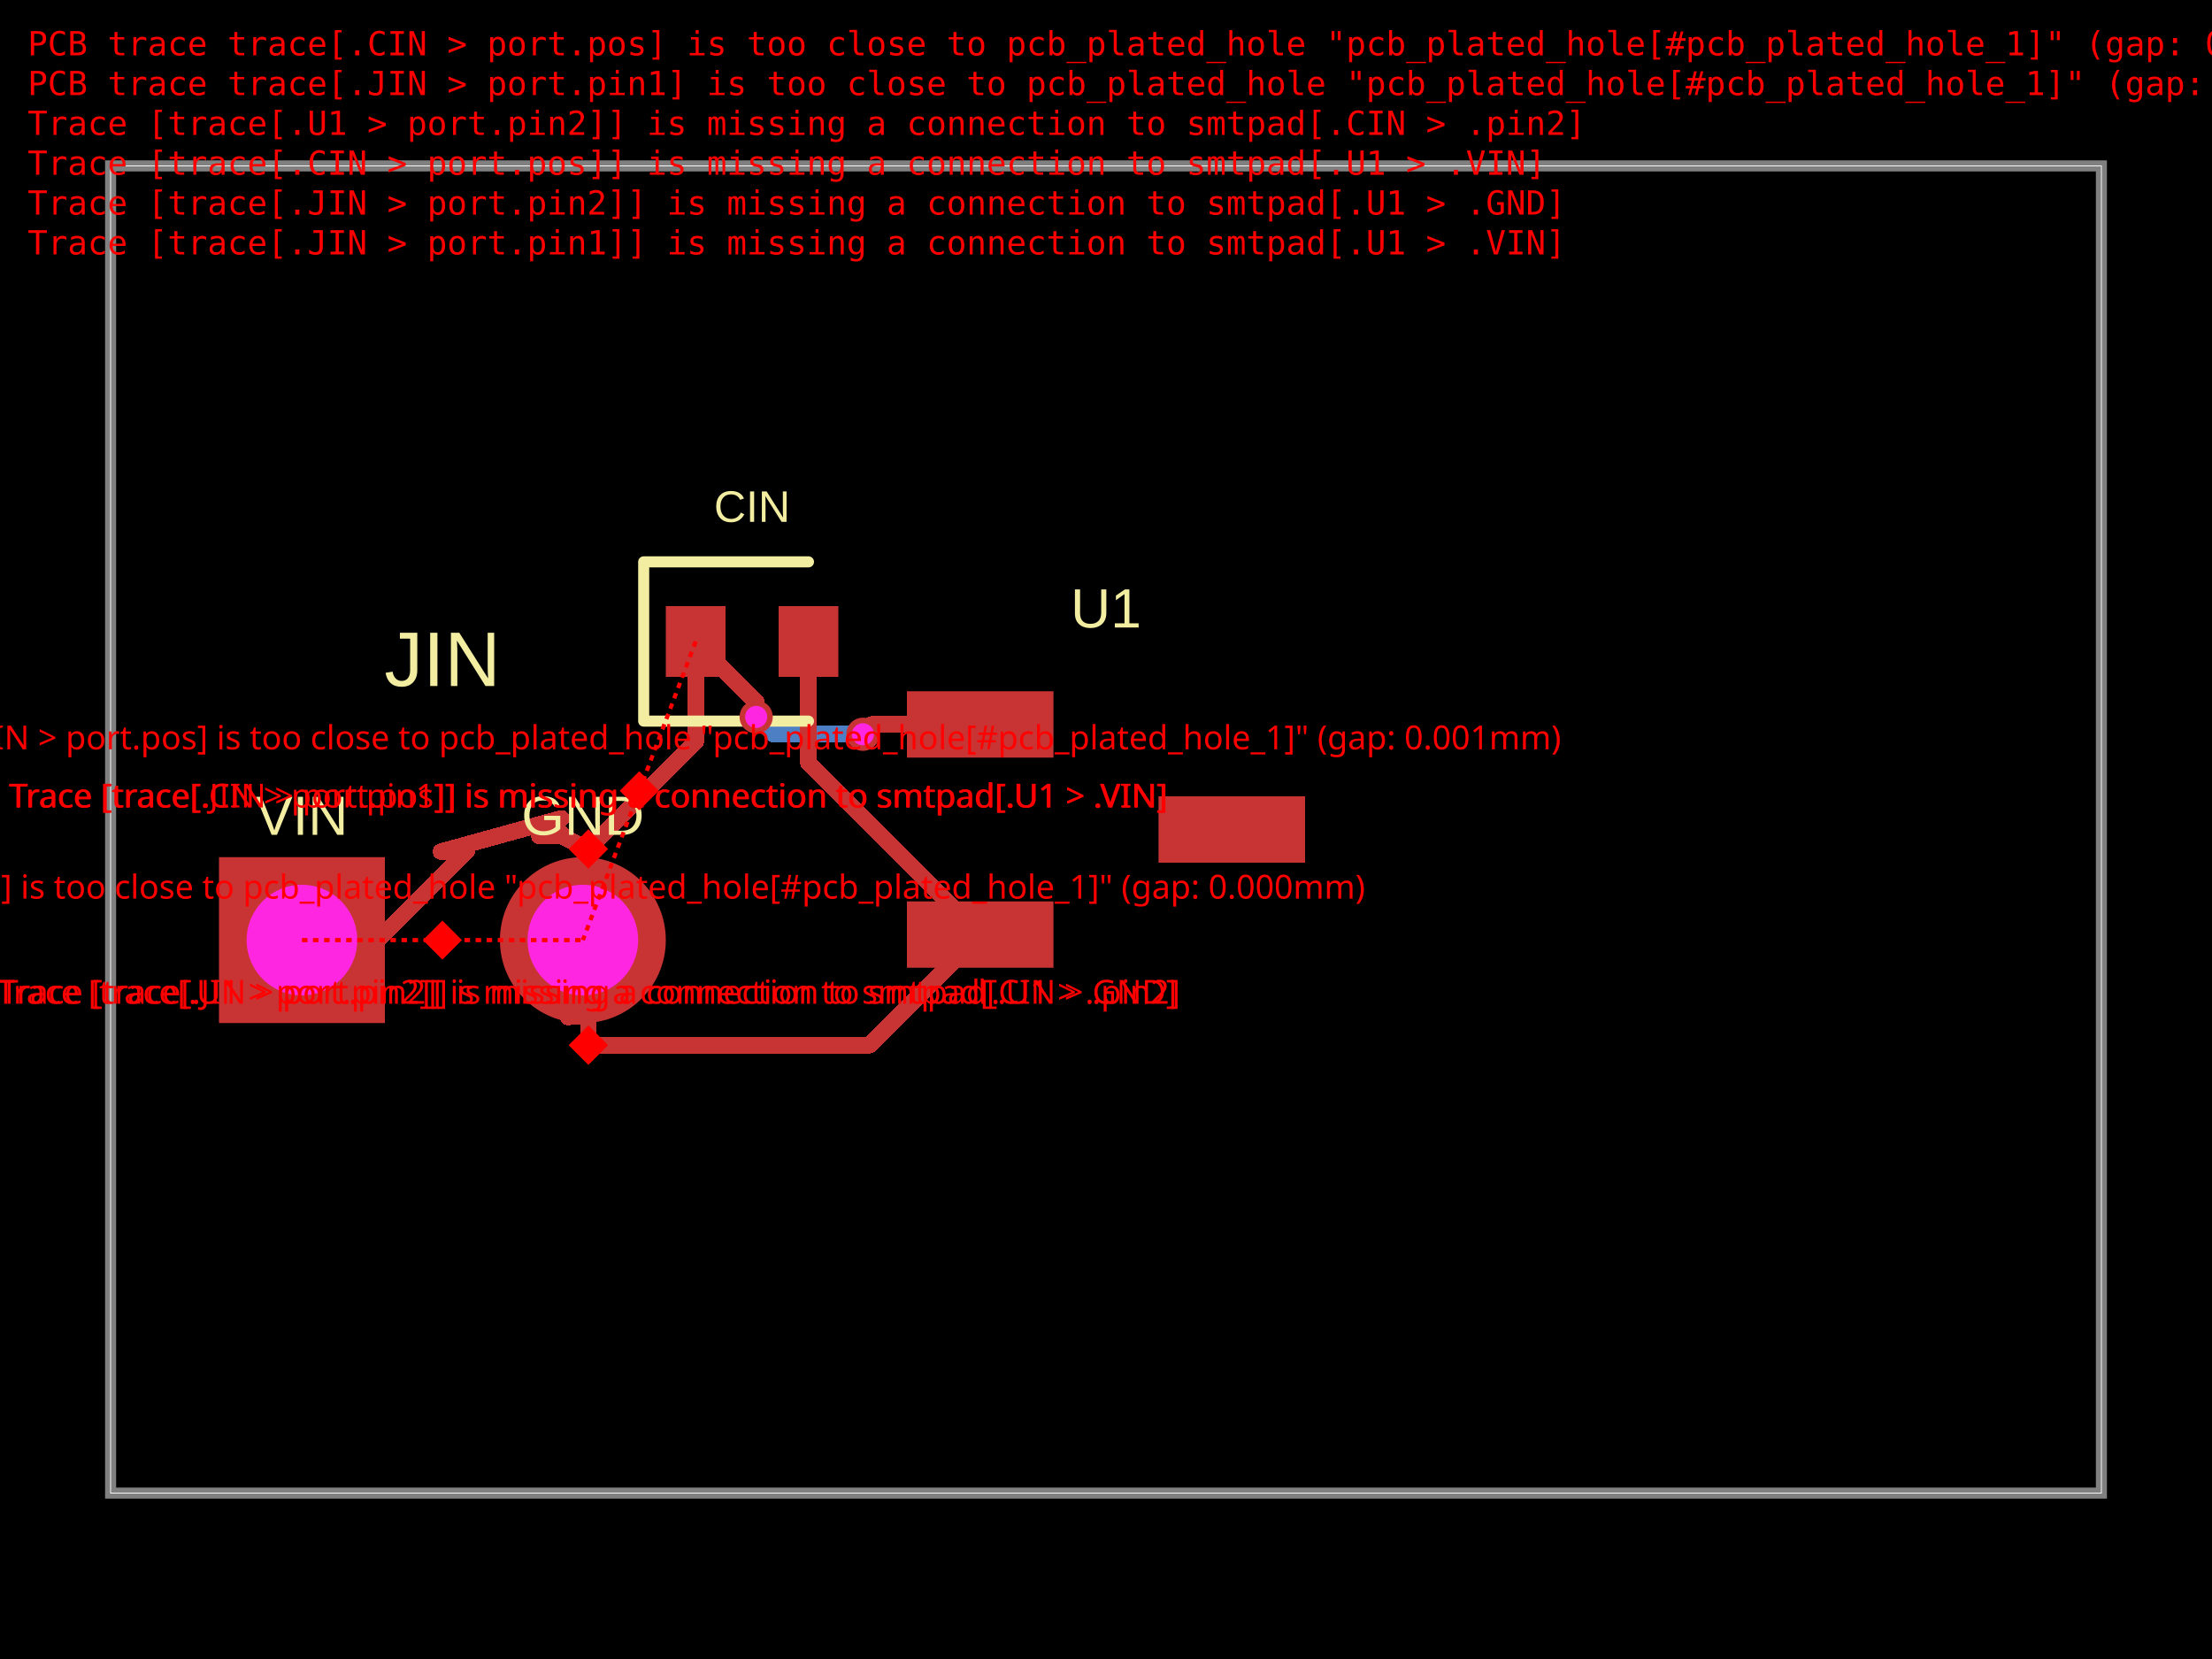
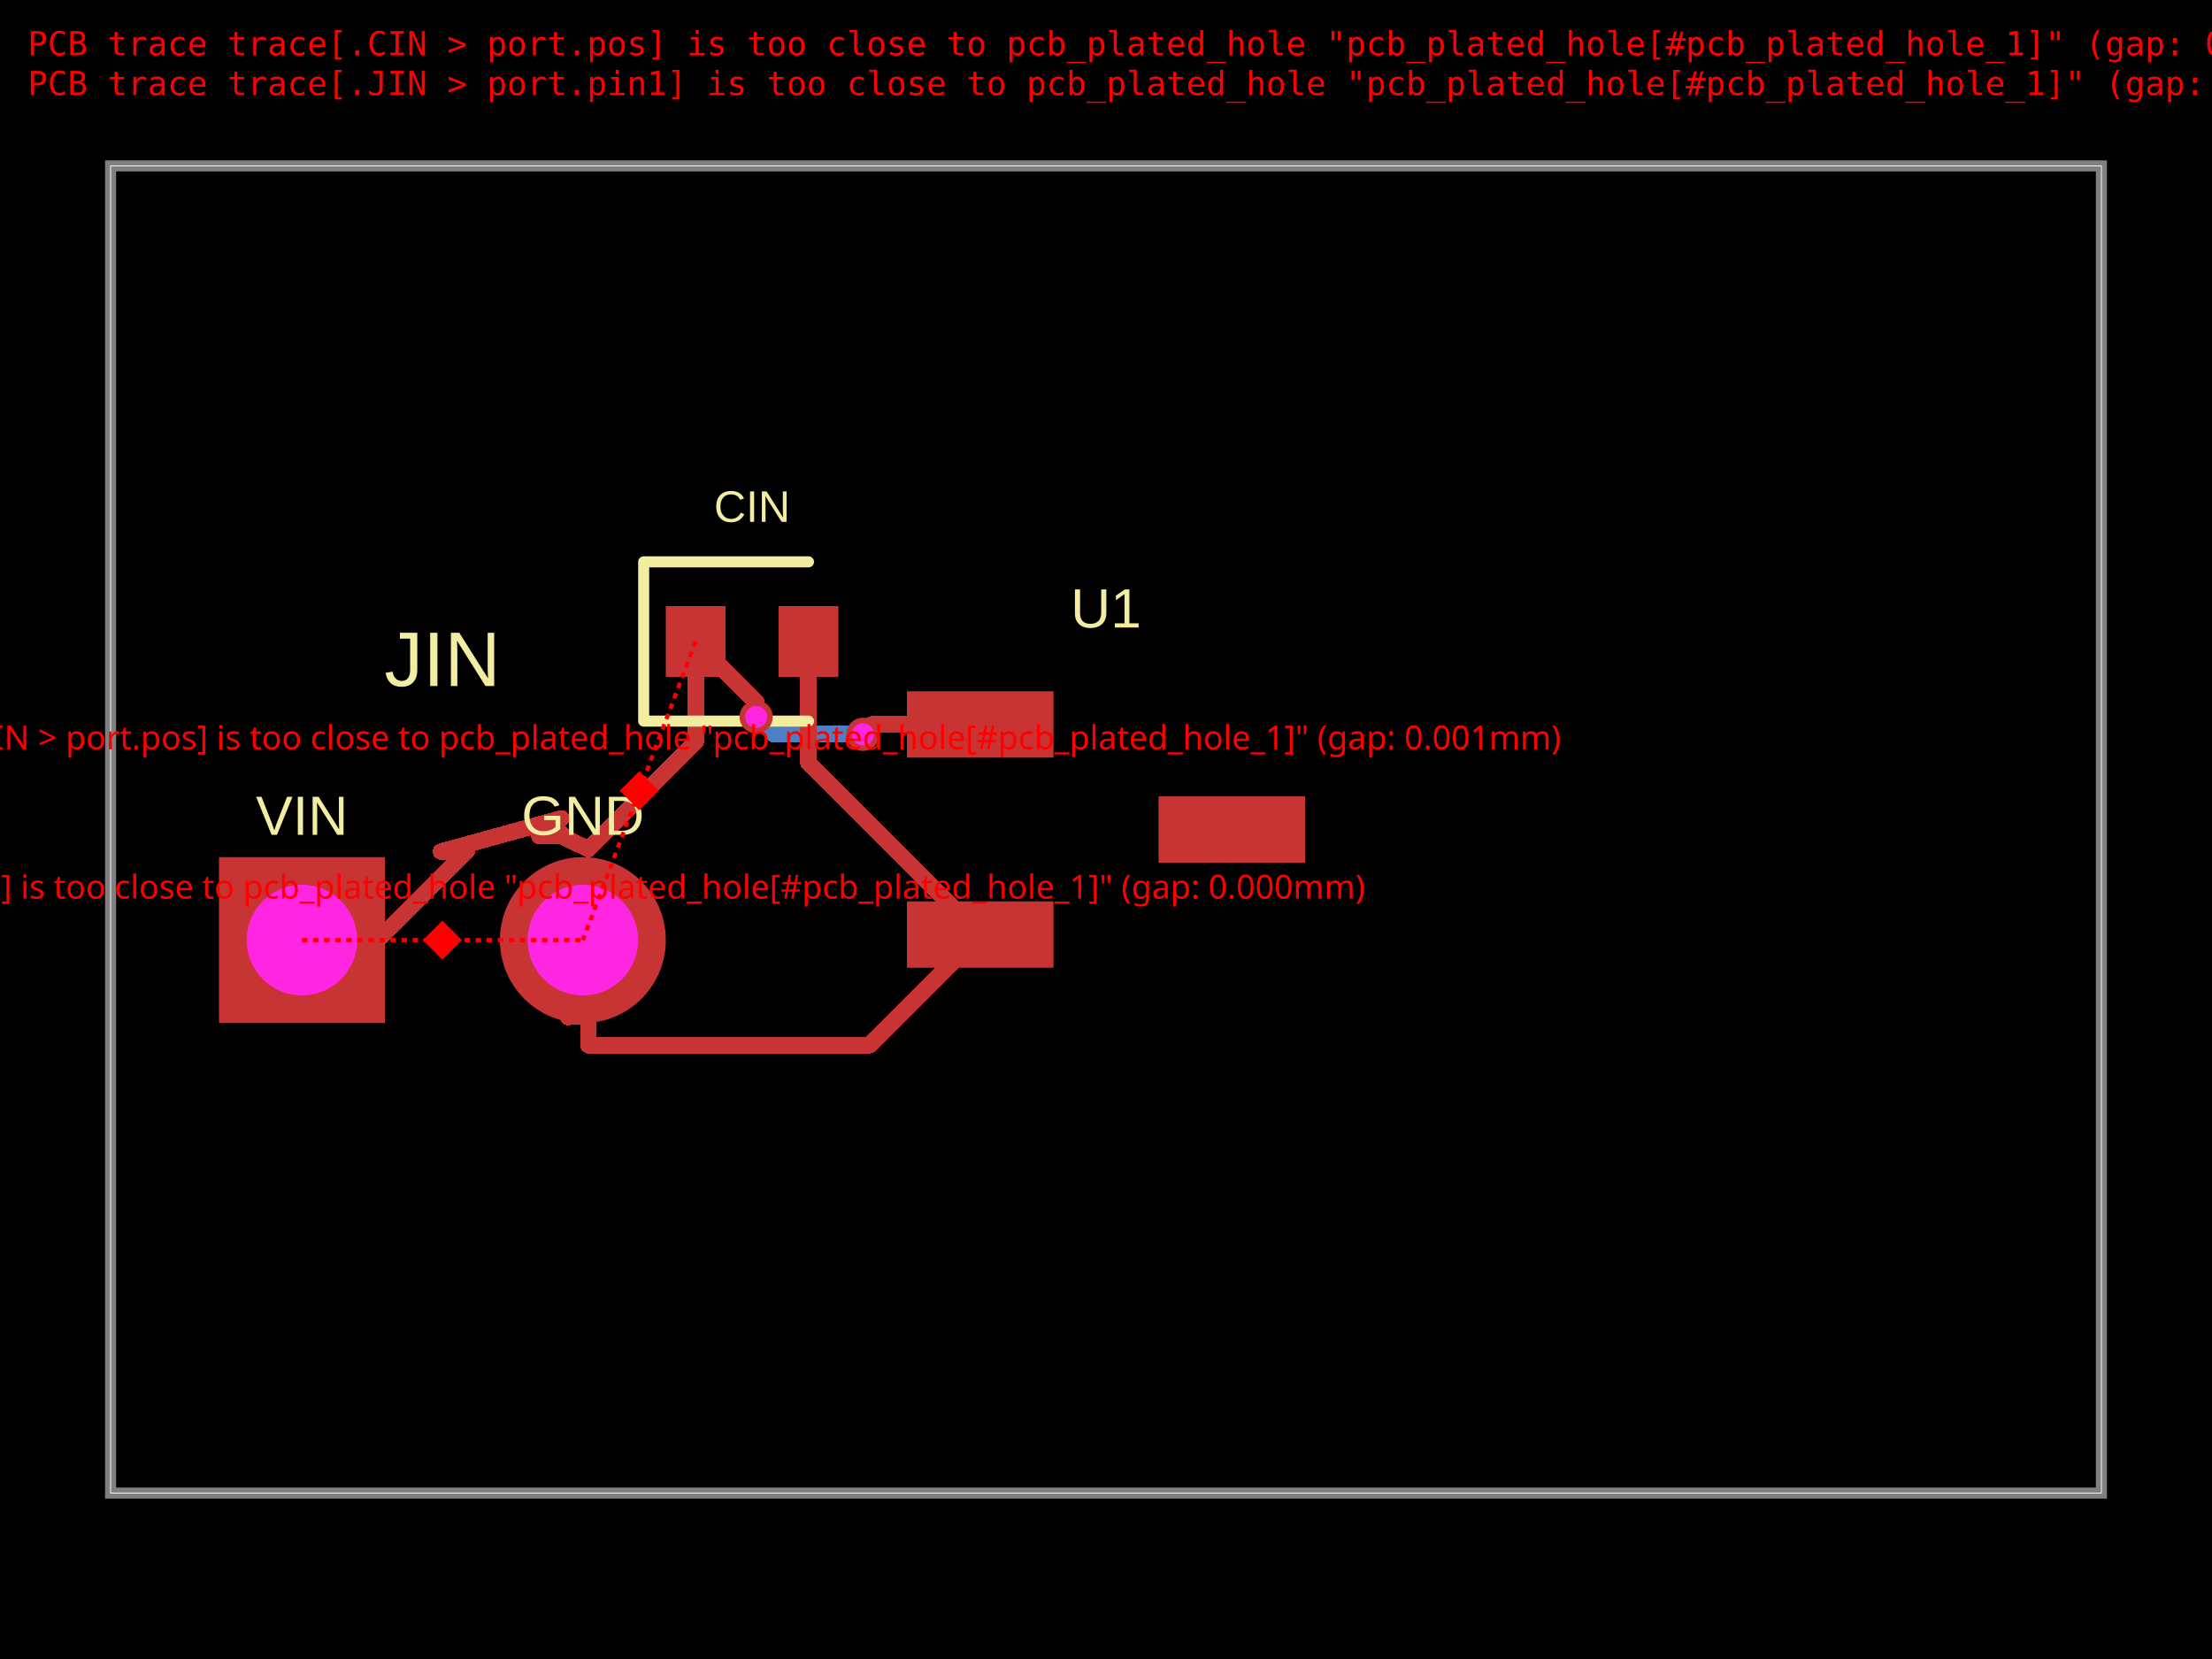
<svg xmlns="http://www.w3.org/2000/svg" width="800" height="600" data-software-used-string="@tscircuit/core@0.0.1287">
  <style />
  <rect class="boundary" x="0" y="0" fill="#000" width="800" height="600" data-type="pcb_background" data-pcb-layer="global" />
  <rect class="pcb-boundary" fill="none" stroke="#fff" stroke-width="0.3" x="40" y="60" width="720" height="480" data-type="pcb_boundary" data-pcb-layer="global" />
  <path class="pcb-board" d="M 40 540 L 760 540 L 760 60 L 40 60 Z" fill="none" stroke="rgba(255, 255, 255, 0.5)" stroke-width="4" data-type="pcb_board" data-pcb-layer="board" />
  <path class="pcb-trace" stroke="rgb(77, 127, 196)" fill="none" d="M 312.08 265.56 L 312.08 265.56" stroke-width="6" stroke-linecap="round" stroke-linejoin="round" shape-rendering="crispEdges" data-type="pcb_trace" data-pcb-layer="bottom" />
  <path class="pcb-trace" stroke="rgb(77, 127, 196)" fill="none" d="M 312.08 265.56 L 279.76 265.56" stroke-width="6" stroke-linecap="round" stroke-linejoin="round" shape-rendering="crispEdges" data-type="pcb_trace" data-pcb-layer="bottom" />
  <path class="pcb-trace" stroke="rgb(77, 127, 196)" fill="none" d="M 279.76 265.56 L 274.385 260.185" stroke-width="6" stroke-linecap="round" stroke-linejoin="round" shape-rendering="crispEdges" data-type="pcb_trace" data-pcb-layer="bottom" />
  <path class="pcb-trace" stroke="rgb(77, 127, 196)" fill="none" d="M 274.385 260.185 L 273.48 259.28" stroke-width="6" stroke-linecap="round" stroke-linejoin="round" shape-rendering="crispEdges" data-type="pcb_trace" data-pcb-layer="bottom" />
  <path class="pcb-trace" stroke="rgb(77, 127, 196)" fill="none" d="M 273.48 259.28 L 273.48 259.28" stroke-width="6" stroke-linecap="round" stroke-linejoin="round" shape-rendering="crispEdges" data-type="pcb_trace" data-pcb-layer="bottom" />
  <rect class="pcb-pad" fill="rgb(200, 52, 52)" x="328" y="250" width="53" height="24" data-type="pcb_smtpad" data-pcb-layer="top" />
  <rect class="pcb-pad" fill="rgb(200, 52, 52)" x="328" y="326" width="53" height="24" data-type="pcb_smtpad" data-pcb-layer="top" />
  <rect class="pcb-pad" fill="rgb(200, 52, 52)" x="419" y="288" width="53" height="24" data-type="pcb_smtpad" data-pcb-layer="top" />
  <rect class="pcb-pad" fill="rgb(200, 52, 52)" x="240.8" y="219.2" width="21.6" height="25.6" data-type="pcb_smtpad" data-pcb-layer="top" />
  <rect class="pcb-pad" fill="rgb(200, 52, 52)" x="281.6" y="219.2" width="21.6" height="25.6" data-type="pcb_smtpad" data-pcb-layer="top" />
  <path class="pcb-trace" stroke="rgb(200, 52, 52)" fill="none" d="M 292.4 232 L 292.4 275.88" stroke-width="6" stroke-linecap="round" stroke-linejoin="round" shape-rendering="crispEdges" data-type="pcb_trace" data-pcb-layer="top" />
  <path class="pcb-trace" stroke="rgb(200, 52, 52)" fill="none" d="M 292.4 275.88 L 354.52 338" stroke-width="6" stroke-linecap="round" stroke-linejoin="round" shape-rendering="crispEdges" data-type="pcb_trace" data-pcb-layer="top" />
  <path class="pcb-trace" stroke="rgb(200, 52, 52)" fill="none" d="M 212.8 378 L 314.52 378" stroke-width="6" stroke-linecap="round" stroke-linejoin="round" shape-rendering="crispEdges" data-type="pcb_trace" data-pcb-layer="top" />
  <path class="pcb-trace" stroke="rgb(200, 52, 52)" fill="none" d="M 314.52 378 L 354.52 338" stroke-width="6" stroke-linecap="round" stroke-linejoin="round" shape-rendering="crispEdges" data-type="pcb_trace" data-pcb-layer="top" />
  <path class="pcb-trace" stroke="rgb(200, 52, 52)" fill="none" d="M 251.6 232 L 251.6 268.24" stroke-width="6" stroke-linecap="round" stroke-linejoin="round" shape-rendering="crispEdges" data-type="pcb_trace" data-pcb-layer="top" />
  <path class="pcb-trace" stroke="rgb(200, 52, 52)" fill="none" d="M 251.6 268.24 L 212.8 307.04" stroke-width="6" stroke-linecap="round" stroke-linejoin="round" shape-rendering="crispEdges" data-type="pcb_trace" data-pcb-layer="top" />
  <path class="pcb-trace" stroke="rgb(200, 52, 52)" fill="none" d="M 354.5 262 L 315.322 262" stroke-width="6" stroke-linecap="round" stroke-linejoin="round" shape-rendering="crispEdges" data-type="pcb_trace" data-pcb-layer="top" />
  <path class="pcb-trace" stroke="rgb(200, 52, 52)" fill="none" d="M 315.322 262 L 314.743 262.579" stroke-width="6" stroke-linecap="round" stroke-linejoin="round" shape-rendering="crispEdges" data-type="pcb_trace" data-pcb-layer="top" />
  <path class="pcb-trace" stroke="rgb(200, 52, 52)" fill="none" d="M 314.743 262.579 L 314.743 262.897" stroke-width="6" stroke-linecap="round" stroke-linejoin="round" shape-rendering="crispEdges" data-type="pcb_trace" data-pcb-layer="top" />
  <path class="pcb-trace" stroke="rgb(200, 52, 52)" fill="none" d="M 314.743 262.897 L 312.08 265.56" stroke-width="6" stroke-linecap="round" stroke-linejoin="round" shape-rendering="crispEdges" data-type="pcb_trace" data-pcb-layer="top" />
  <path class="pcb-trace" stroke="rgb(200, 52, 52)" fill="none" d="M 312.08 265.56 L 312.08 265.56" stroke-width="6" stroke-linecap="round" stroke-linejoin="round" shape-rendering="crispEdges" data-type="pcb_trace" data-pcb-layer="top" />
  <path class="pcb-trace" stroke="rgb(200, 52, 52)" fill="none" d="M 273.48 259.28 L 273.48 259.28" stroke-width="6" stroke-linecap="round" stroke-linejoin="round" shape-rendering="crispEdges" data-type="pcb_trace" data-pcb-layer="top" />
  <path class="pcb-trace" stroke="rgb(200, 52, 52)" fill="none" d="M 273.48 259.28 L 273.48 253.88" stroke-width="6" stroke-linecap="round" stroke-linejoin="round" shape-rendering="crispEdges" data-type="pcb_trace" data-pcb-layer="top" />
  <path class="pcb-trace" stroke="rgb(200, 52, 52)" fill="none" d="M 273.48 253.88 L 251.6 232" stroke-width="6" stroke-linecap="round" stroke-linejoin="round" shape-rendering="crispEdges" data-type="pcb_trace" data-pcb-layer="top" />
  <path class="pcb-trace" stroke="rgb(200, 52, 52)" fill="none" d="M 210.8 340 L 210.8 362.398" stroke-width="6" stroke-linecap="round" stroke-linejoin="round" shape-rendering="crispEdges" data-type="pcb_trace" data-pcb-layer="top" />
  <path class="pcb-trace" stroke="rgb(200, 52, 52)" fill="none" d="M 210.8 362.398 L 205.427 367.771" stroke-width="6" stroke-linecap="round" stroke-linejoin="round" shape-rendering="crispEdges" data-type="pcb_trace" data-pcb-layer="top" />
  <path class="pcb-trace" stroke="rgb(200, 52, 52)" fill="none" d="M 205.427 367.771 L 212.799 367.39" stroke-width="6" stroke-linecap="round" stroke-linejoin="round" shape-rendering="crispEdges" data-type="pcb_trace" data-pcb-layer="top" />
  <path class="pcb-trace" stroke="rgb(200, 52, 52)" fill="none" d="M 212.799 367.39 L 212.8 378" stroke-width="6" stroke-linecap="round" stroke-linejoin="round" shape-rendering="crispEdges" data-type="pcb_trace" data-pcb-layer="top" />
  <path class="pcb-trace" stroke="rgb(200, 52, 52)" fill="none" d="M 109.2 340 L 136.636 340" stroke-width="6" stroke-linecap="round" stroke-linejoin="round" shape-rendering="crispEdges" data-type="pcb_trace" data-pcb-layer="top" />
  <path class="pcb-trace" stroke="rgb(200, 52, 52)" fill="none" d="M 136.636 340 L 168.85 307.786" stroke-width="6" stroke-linecap="round" stroke-linejoin="round" shape-rendering="crispEdges" data-type="pcb_trace" data-pcb-layer="top" />
  <path class="pcb-trace" stroke="rgb(200, 52, 52)" fill="none" d="M 168.85 307.786 L 159.486 308" stroke-width="6" stroke-linecap="round" stroke-linejoin="round" shape-rendering="crispEdges" data-type="pcb_trace" data-pcb-layer="top" />
  <path class="pcb-trace" stroke="rgb(200, 52, 52)" fill="none" d="M 159.486 308 L 203.063 295.97" stroke-width="6" stroke-linecap="round" stroke-linejoin="round" shape-rendering="crispEdges" data-type="pcb_trace" data-pcb-layer="top" />
  <path class="pcb-trace" stroke="rgb(200, 52, 52)" fill="none" d="M 203.063 295.97 L 197.946 300.506" stroke-width="6" stroke-linecap="round" stroke-linejoin="round" shape-rendering="crispEdges" data-type="pcb_trace" data-pcb-layer="top" />
  <path class="pcb-trace" stroke="rgb(200, 52, 52)" fill="none" d="M 197.946 300.506 L 197.145 300.506" stroke-width="6" stroke-linecap="round" stroke-linejoin="round" shape-rendering="crispEdges" data-type="pcb_trace" data-pcb-layer="top" />
  <path class="pcb-trace" stroke="rgb(200, 52, 52)" fill="none" d="M 197.145 300.506 L 195.104 302.4" stroke-width="6" stroke-linecap="round" stroke-linejoin="round" shape-rendering="crispEdges" data-type="pcb_trace" data-pcb-layer="top" />
  <path class="pcb-trace" stroke="rgb(200, 52, 52)" fill="none" d="M 195.104 302.4 L 202.424 302.4" stroke-width="6" stroke-linecap="round" stroke-linejoin="round" shape-rendering="crispEdges" data-type="pcb_trace" data-pcb-layer="top" />
  <path class="pcb-trace" stroke="rgb(200, 52, 52)" fill="none" d="M 202.424 302.4 L 203.079 301.588" stroke-width="6" stroke-linecap="round" stroke-linejoin="round" shape-rendering="crispEdges" data-type="pcb_trace" data-pcb-layer="top" />
  <path class="pcb-trace" stroke="rgb(200, 52, 52)" fill="none" d="M 203.079 301.588 L 203.079 302.4" stroke-width="6" stroke-linecap="round" stroke-linejoin="round" shape-rendering="crispEdges" data-type="pcb_trace" data-pcb-layer="top" />
  <path class="pcb-trace" stroke="rgb(200, 52, 52)" fill="none" d="M 203.079 302.4 L 212.8 307.057" stroke-width="6" stroke-linecap="round" stroke-linejoin="round" shape-rendering="crispEdges" data-type="pcb_trace" data-pcb-layer="top" />
  <text x="0" y="0" dx="0" dy="0" fill="#f2eda1" font-family="Arial, sans-serif" font-size="20" text-anchor="middle" dominant-baseline="central" transform="matrix(1,0,0,1,400,220)" class="pcb-silkscreen-text pcb-silkscreen-top" data-pcb-silkscreen-text-id="pcb_component_0" stroke="none" data-type="pcb_silkscreen_text" data-pcb-layer="top">U1</text>
  <path class="pcb-silkscreen pcb-silkscreen-top" d="M 292.4 203.2 L 232.8 203.2 L 232.8 260.8 L 292.4 260.8" fill="none" stroke="#f2eda1" stroke-width="4" stroke-linecap="round" stroke-linejoin="round" data-pcb-component-id="pcb_component_1" data-pcb-silkscreen-path-id="pcb_silkscreen_path_0" data-type="pcb_silkscreen_path" data-pcb-layer="top" />
  <text x="0" y="0" dx="0" dy="0" fill="#f2eda1" font-family="Arial, sans-serif" font-size="16" text-anchor="middle" dominant-baseline="central" transform="matrix(1,0,0,1,272,183.2)" class="pcb-silkscreen-text pcb-silkscreen-top" data-pcb-silkscreen-text-id="pcb_component_1" stroke="none" data-type="pcb_silkscreen_text" data-pcb-layer="top">CIN</text>
  <text x="0" y="0" dx="0" dy="0" fill="#f2eda1" font-family="Arial, sans-serif" font-size="20" text-anchor="middle" dominant-baseline="central" transform="matrix(1,0,0,1,109.2,295)" class="pcb-silkscreen-text pcb-silkscreen-top" data-pcb-silkscreen-text-id="pcb_component_2" stroke="none" data-type="pcb_silkscreen_text" data-pcb-layer="top">VIN</text>
  <text x="0" y="0" dx="0" dy="0" fill="#f2eda1" font-family="Arial, sans-serif" font-size="20" text-anchor="middle" dominant-baseline="central" transform="matrix(1,0,0,1,210.8,295)" class="pcb-silkscreen-text pcb-silkscreen-top" data-pcb-silkscreen-text-id="pcb_component_2" stroke="none" data-type="pcb_silkscreen_text" data-pcb-layer="top">GND</text>
  <text x="0" y="0" dx="0" dy="0" fill="#f2eda1" font-family="Arial, sans-serif" font-size="28" text-anchor="middle" dominant-baseline="central" transform="matrix(1,0,0,1,160,238.4)" class="pcb-silkscreen-text pcb-silkscreen-top" data-pcb-silkscreen-text-id="pcb_component_2" stroke="none" data-type="pcb_silkscreen_text" data-pcb-layer="top">JIN</text>
  <g data-type="pcb_plated_hole" data-pcb-layer="through">
    <rect class="pcb-hole-outer-pad" fill="rgb(200, 52, 52)" x="79.2" y="310" width="60" height="60" data-type="pcb_plated_hole" data-pcb-layer="top" />
    <circle class="pcb-hole-inner" fill="#FF26E2" cx="109.2" cy="340" r="20" data-type="pcb_plated_hole_drill" data-pcb-layer="drill" />
  </g>
  <g data-type="pcb_plated_hole" data-pcb-layer="through">
    <circle class="pcb-hole-outer" fill="rgb(200, 52, 52)" cx="210.8" cy="340" r="30" data-type="pcb_plated_hole" data-pcb-layer="top" />
    <circle class="pcb-hole-inner" fill="#FF26E2" cx="210.8" cy="340" r="20" data-type="pcb_plated_hole_drill" data-pcb-layer="drill" />
  </g>
  <g data-type="pcb_via" data-pcb-layer="through">
    <circle class="pcb-hole-outer" fill="rgb(200, 52, 52)" cx="312.08" cy="265.56" r="6" data-type="pcb_via" data-pcb-layer="top" />
    <circle class="pcb-hole-inner" fill="#FF26E2" cx="312.08" cy="265.56" r="4" data-type="pcb_via" data-pcb-layer="drill" />
  </g>
  <g data-type="pcb_via" data-pcb-layer="through">
    <circle class="pcb-hole-outer" fill="rgb(200, 52, 52)" cx="273.48" cy="259.28" r="6" data-type="pcb_via" data-pcb-layer="top" />
    <circle class="pcb-hole-inner" fill="#FF26E2" cx="273.48" cy="259.28" r="4" data-type="pcb_via" data-pcb-layer="drill" />
  </g>
  <line x1="251.6" y1="232" x2="231.2" y2="286" stroke="red" stroke-width="1.5" stroke-dasharray="2,2" data-type="pcb_trace_error" data-pcb-layer="overlay" />
  <line x1="231.2" y1="286" x2="210.8" y2="340" stroke="red" stroke-width="1.5" stroke-dasharray="2,2" data-type="pcb_trace_error" data-pcb-layer="overlay" />
  <rect x="226.2" y="281" width="10" height="10" fill="red" transform="rotate(45 231.2 286)" data-type="pcb_trace_error" data-pcb-layer="overlay" />
  <text x="231.2" y="271" fill="red" font-family="sans-serif" font-size="12" text-anchor="middle" data-type="pcb_trace_error" data-pcb-layer="overlay">PCB trace trace[.CIN &gt; port.pos] is too close to pcb_plated_hole "pcb_plated_hole[#pcb_plated_hole_1]" (gap: 0.001mm)</text>
  <line x1="109.2" y1="340" x2="160" y2="340" stroke="red" stroke-width="1.5" stroke-dasharray="2,2" data-type="pcb_trace_error" data-pcb-layer="overlay" />
  <line x1="160" y1="340" x2="210.8" y2="340" stroke="red" stroke-width="1.5" stroke-dasharray="2,2" data-type="pcb_trace_error" data-pcb-layer="overlay" />
  <rect x="155" y="335" width="10" height="10" fill="red" transform="rotate(45 160 340)" data-type="pcb_trace_error" data-pcb-layer="overlay" />
  <text x="160" y="325" fill="red" font-family="sans-serif" font-size="12" text-anchor="middle" data-type="pcb_trace_error" data-pcb-layer="overlay">PCB trace trace[.JIN &gt; port.pin1] is too close to pcb_plated_hole "pcb_plated_hole[#pcb_plated_hole_1]" (gap: 0.000mm)</text>
-   <rect x="207.8" y="373" width="10" height="10" fill="red" transform="rotate(45 212.8 378)" data-type="pcb_trace_error" data-pcb-layer="overlay" />
-   <text x="212.8" y="363" fill="red" font-family="sans-serif" font-size="12" text-anchor="middle" data-type="pcb_trace_error" data-pcb-layer="overlay">Trace [trace[.U1 &gt; port.pin2]] is missing a connection to smtpad[.CIN &gt; .pin2]</text>
-   <rect x="207.8" y="302.04" width="10" height="10" fill="red" transform="rotate(45 212.8 307.04)" data-type="pcb_trace_error" data-pcb-layer="overlay" />
-   <text x="212.8" y="292.04" fill="red" font-family="sans-serif" font-size="12" text-anchor="middle" data-type="pcb_trace_error" data-pcb-layer="overlay">Trace [trace[.CIN &gt; port.pos]] is missing a connection to smtpad[.U1 &gt; .VIN]</text>
-   <rect x="207.8" y="373" width="10" height="10" fill="red" transform="rotate(45 212.8 378)" data-type="pcb_trace_error" data-pcb-layer="overlay" />
-   <text x="212.8" y="363" fill="red" font-family="sans-serif" font-size="12" text-anchor="middle" data-type="pcb_trace_error" data-pcb-layer="overlay">Trace [trace[.JIN &gt; port.pin2]] is missing a connection to smtpad[.U1 &gt; .GND]</text>
-   <rect x="207.8" y="302.057" width="10" height="10" fill="red" transform="rotate(45 212.8 307.0575)" data-type="pcb_trace_error" data-pcb-layer="overlay" />
-   <text x="212.8" y="292.057" fill="red" font-family="sans-serif" font-size="12" text-anchor="middle" data-type="pcb_trace_error" data-pcb-layer="overlay">Trace [trace[.JIN &gt; port.pin1]] is missing a connection to smtpad[.U1 &gt; .VIN]</text>
  <text x="10" y="20" fill="red" font-family="monospace" font-size="12px" data-type="pcb_error_text_overlay" data-layer="global">
    <tspan x="10" dy="0">PCB trace trace[.CIN &gt; port.pos] is too close to pcb_plated_hole "pcb_plated_hole[#pcb_plated_hole_1]" (gap: 0.001mm)</tspan>
    <tspan x="10" dy="1.2em">PCB trace trace[.JIN &gt; port.pin1] is too close to pcb_plated_hole "pcb_plated_hole[#pcb_plated_hole_1]" (gap: 0.000mm)</tspan>
-     <tspan x="10" dy="1.2em">Trace [trace[.U1 &gt; port.pin2]] is missing a connection to smtpad[.CIN &gt; .pin2]</tspan>
-     <tspan x="10" dy="1.2em">Trace [trace[.CIN &gt; port.pos]] is missing a connection to smtpad[.U1 &gt; .VIN]</tspan>
-     <tspan x="10" dy="1.2em">Trace [trace[.JIN &gt; port.pin2]] is missing a connection to smtpad[.U1 &gt; .GND]</tspan>
-     <tspan x="10" dy="1.2em">Trace [trace[.JIN &gt; port.pin1]] is missing a connection to smtpad[.U1 &gt; .VIN]</tspan>
  </text>
</svg>
